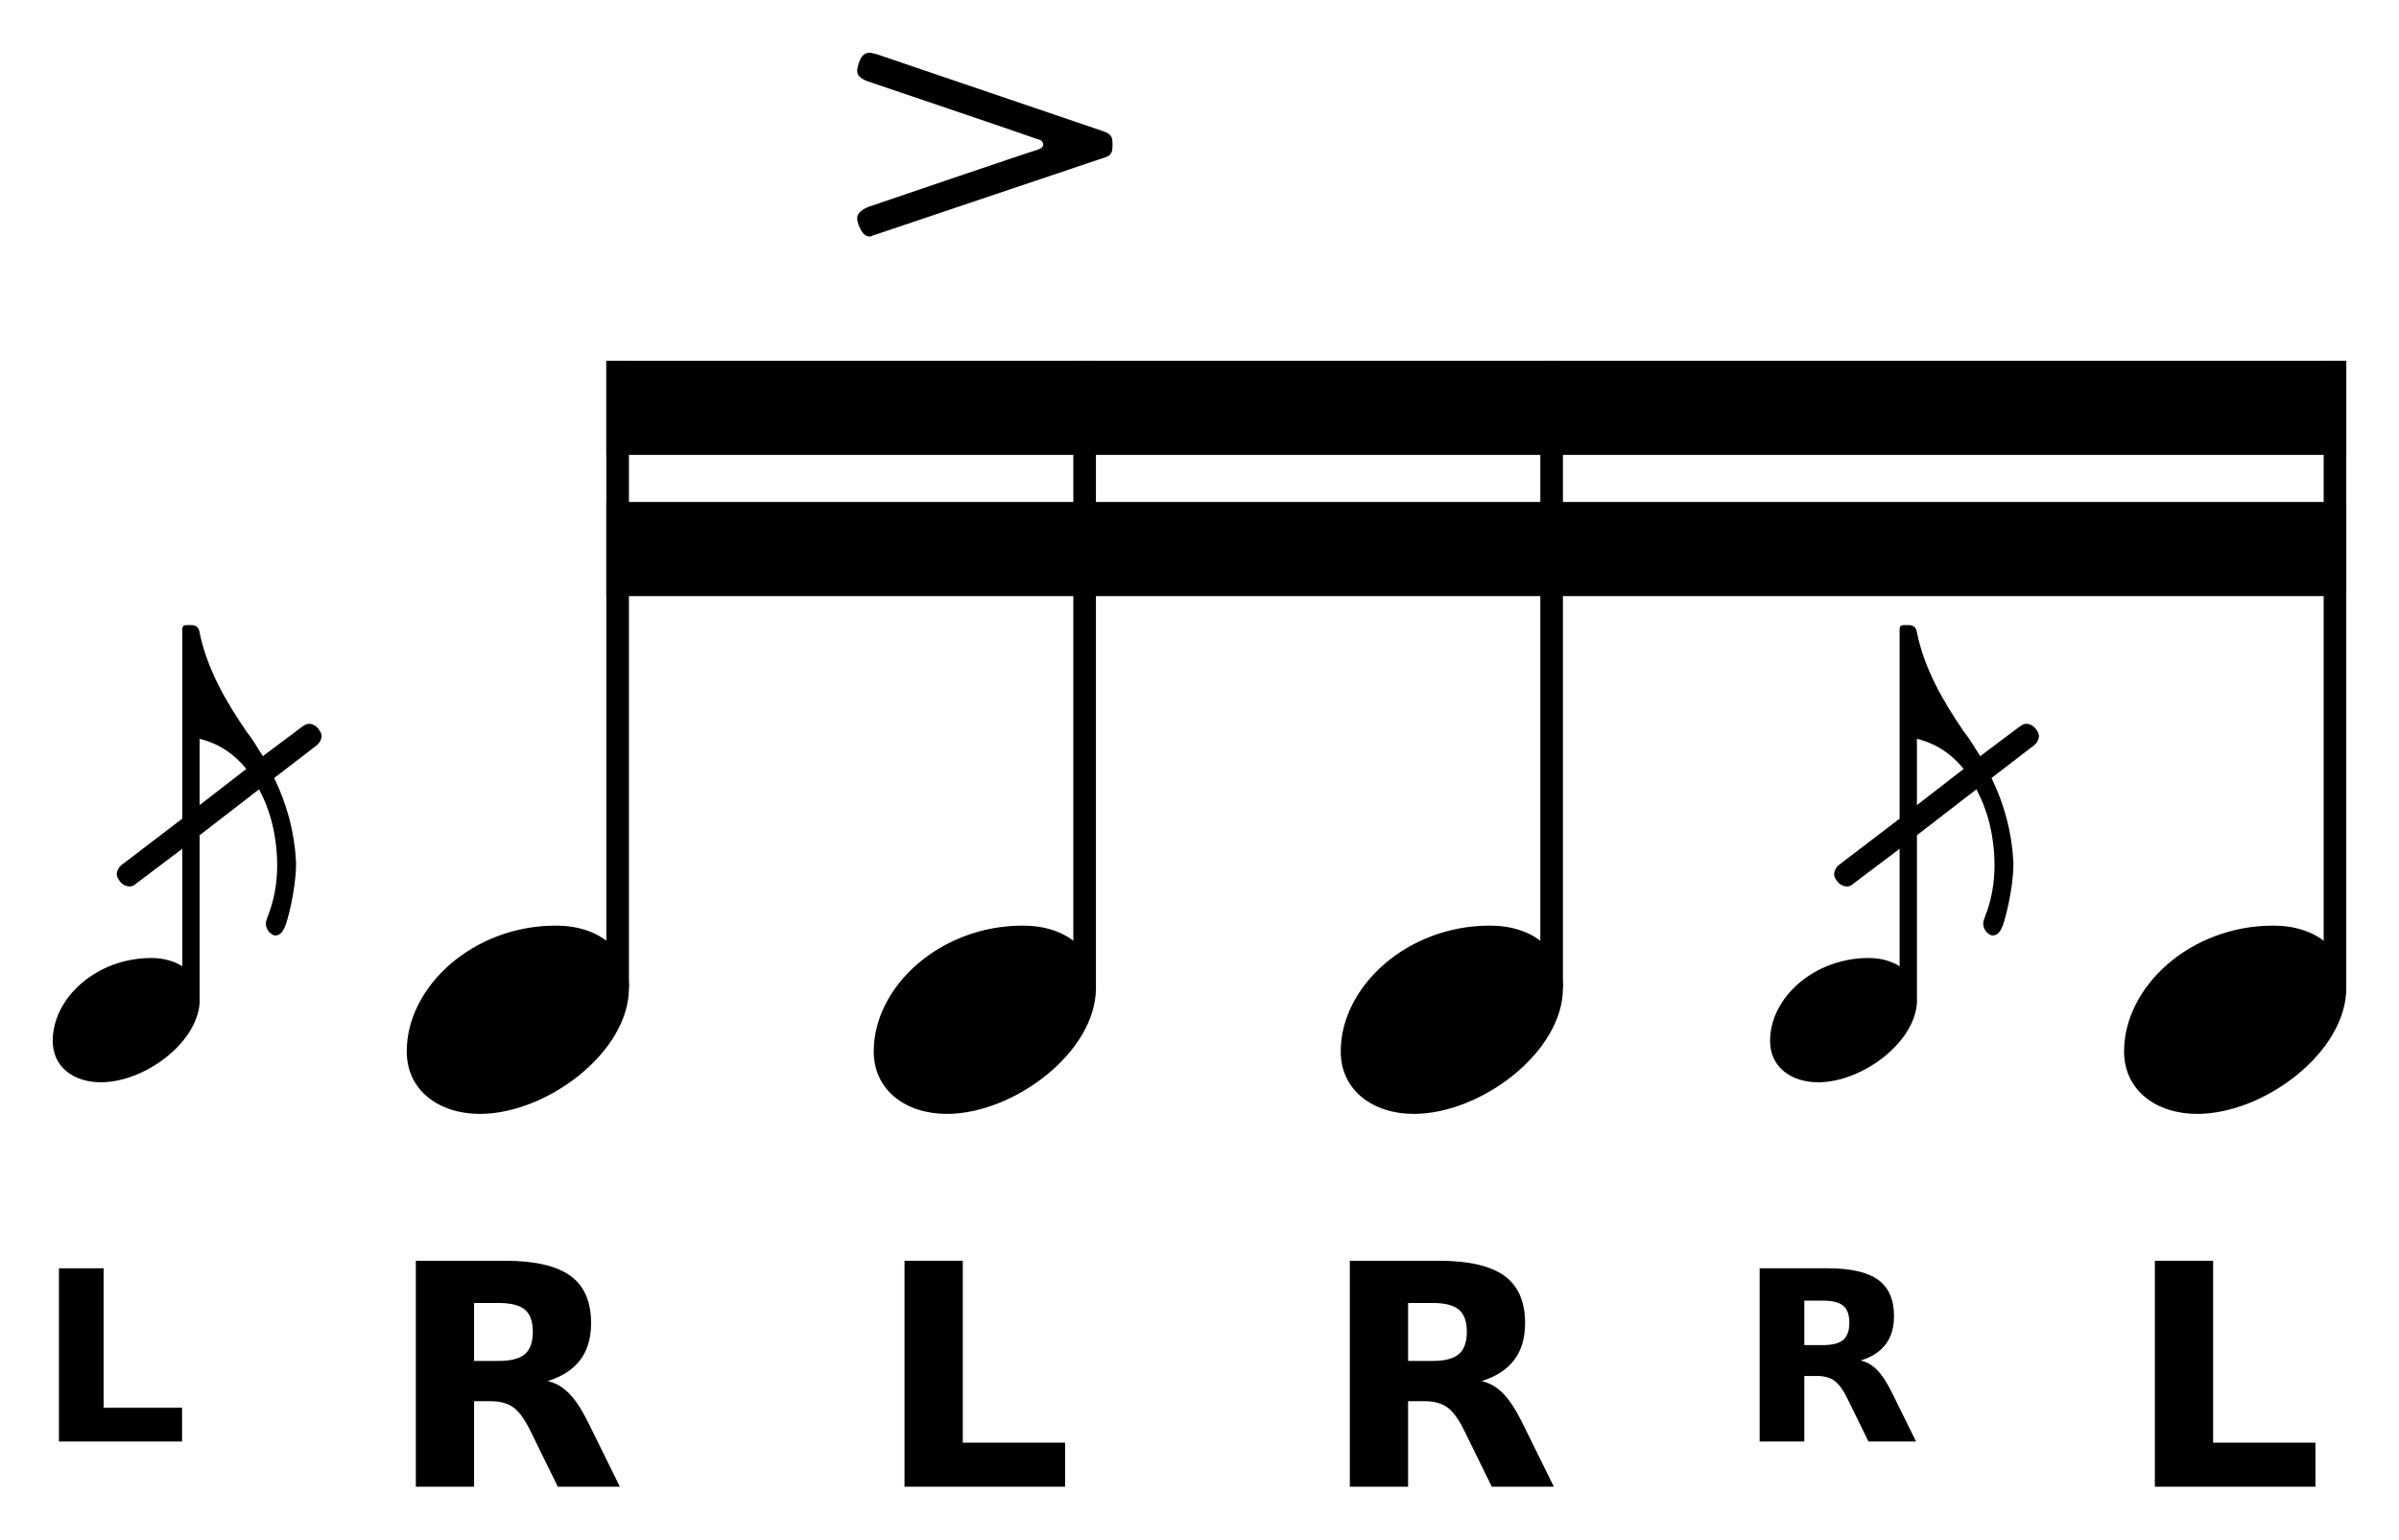
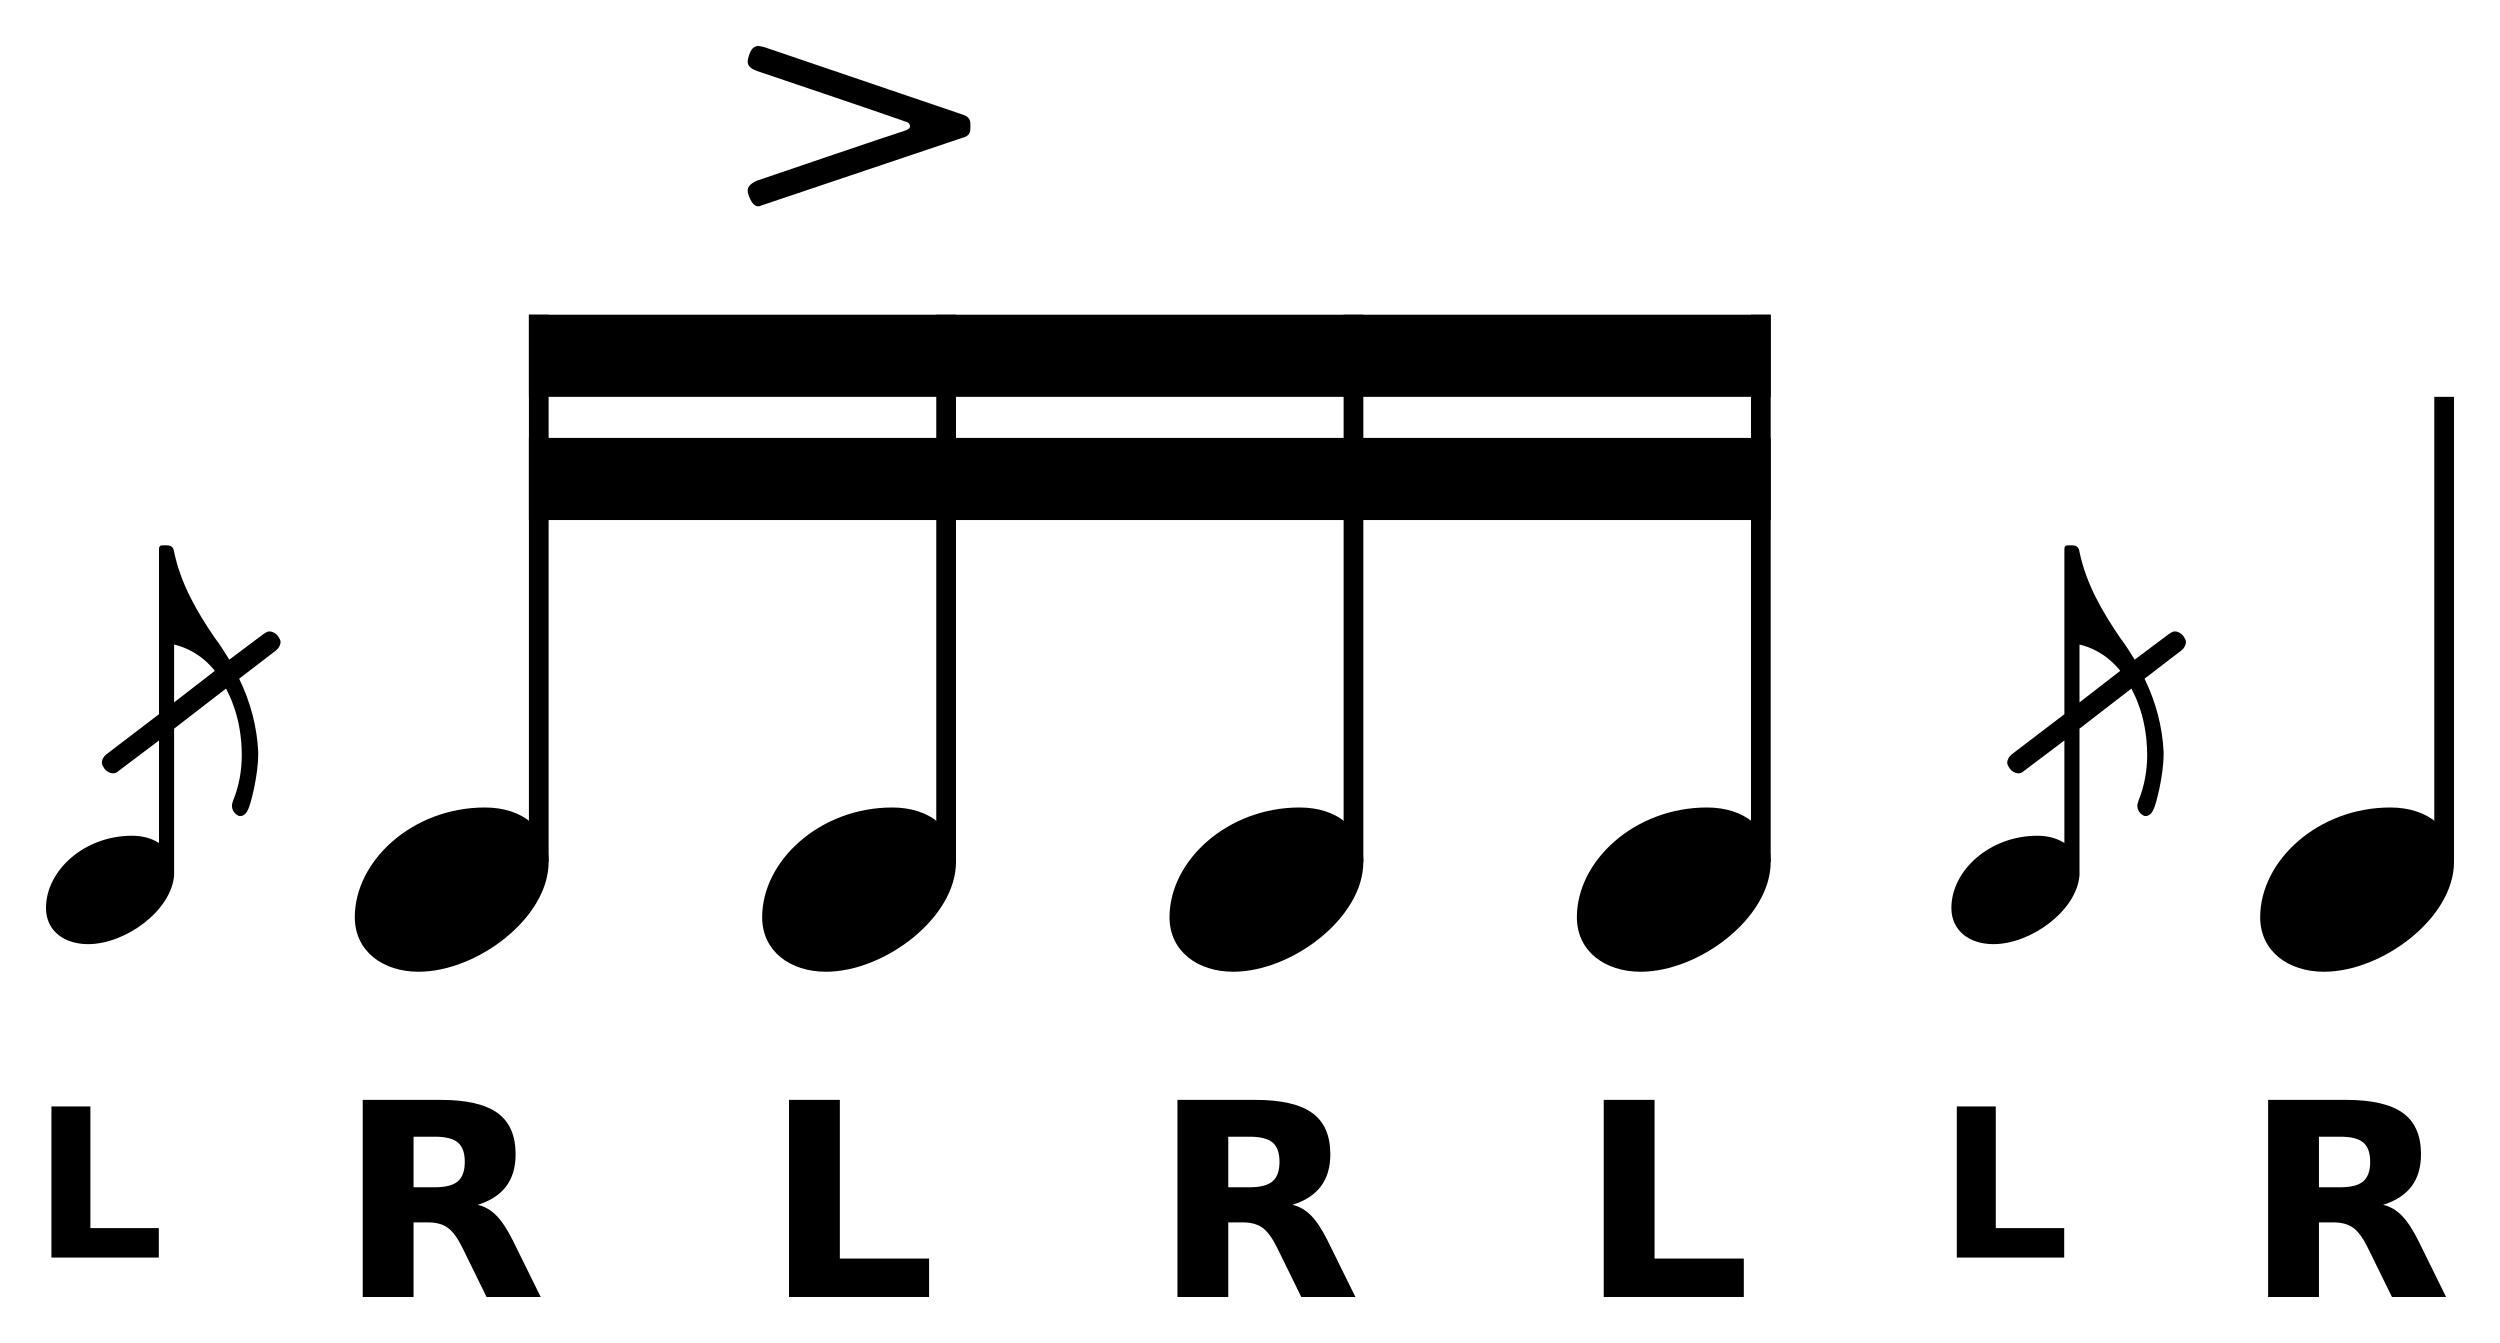
- <svg xmlns="http://www.w3.org/2000/svg" viewBox="-120 -1354 3185 2044" width="3185" height="2044" data-units-per-space="250" data-pas="23" data-rudiment="flamacue" data-family="Flam" role="img" aria-label="Flamacue (PAS 23)">
+ <svg xmlns="http://www.w3.org/2000/svg" viewBox="-120 -1354 3805 2044" width="3805" height="2044" data-units-per-space="250" data-pas="23" data-rudiment="flamacue" data-family="Flam" role="img" aria-label="Flamacue (PAS 23)">
  <g fill="currentColor">
    <path transform="translate(420 0) scale(1 -1)" d="M97 -125C186 -125 295 -43 295 42C295 93 255 125 198 125C88 125 0 44 0 -42C0 -94 43 -125 97 -125Z" />
    <rect x="685" y="-875" width="30" height="833" />
    <path transform="translate(-50 0) scale(1 -1)" d="M353 386C350 390 345 393 340 393C337 393 334 391 331 389L279 350C272 361 265 373 257 383C229 424 205 466 195 514C194 523 188 524 184 524H179C175 524 172 524 172 518V267L92 206C88 203 85 198 85 193C85 190 87 187 89 184C92 180 97 177 102 177C105 177 108 178 111 181L172 227V71C161 78 147 82 131 82C58 82 0 29 0 -28C0 -63 28 -83 64 -83C121 -83 191 -32 195 22V245L274 306C278 298 282 290 285 281C292 263 298 235 298 205C298 182 294 158 285 136C284 133 283 130 283 128C283 120 288 115 292 113C293 112 295 112 296 112C300 112 305 115 308 123C311 128 323 173 323 206V210C321 249 311 286 294 321L350 364C354 367 357 372 357 377C357 380 355 383 353 386ZM195 285V373C212 369 236 359 257 333Z" />
    <path transform="translate(-70.7 560) scale(0.1540522 -0.1540522)" d="M188 1493H573V291H1249V0H188Z" />
    <path transform="translate(394.3 620) scale(0.2009377 -0.2009377)" d="M735 831Q856 831 908.5 876.0Q961 921 961 1024Q961 1126 908.5 1170.0Q856 1214 735 1214H573V831ZM573 565V0H188V1493H776Q1071 1493 1208.5 1394.0Q1346 1295 1346 1081Q1346 933 1274.5 838.0Q1203 743 1059 698Q1138 680 1200.5 616.5Q1263 553 1327 424L1536 0H1126L944 371Q889 483 832.5 524.0Q776 565 682 565Z" />
    <path transform="translate(1040 0) scale(1 -1)" d="M97 -125C186 -125 295 -43 295 42C295 93 255 125 198 125C88 125 0 44 0 -42C0 -94 43 -125 97 -125Z" />
    <rect x="1305" y="-875" width="30" height="833" />
    <path transform="translate(1018 -1039) scale(1 -1)" d="M326 105C339 108 339 115 339 123C339 131 339 137 326 141L26 243C22 244 18 245 17 245C8 245 5 239 2 231C1 227 0 224 0 221C0 216 3 211 14 207C14 207 230 134 240 130C245 129 247 126 247 123C247 120 245 118 239 116C228 113 14 40 14 40C3 35 0 30 0 25C0 22 1 19 2 16C5 9 9 1 16 1C17 1 19 1 20 2Z" />
    <path transform="translate(1043.1 620) scale(0.2009377 -0.2009377)" d="M188 1493H573V291H1249V0H188Z" />
    <path transform="translate(1660 0) scale(1 -1)" d="M97 -125C186 -125 295 -43 295 42C295 93 255 125 198 125C88 125 0 44 0 -42C0 -94 43 -125 97 -125Z" />
    <rect x="1925" y="-875" width="30" height="833" />
    <path transform="translate(1634.3 620) scale(0.2009377 -0.2009377)" d="M735 831Q856 831 908.5 876.0Q961 921 961 1024Q961 1126 908.5 1170.0Q856 1214 735 1214H573V831ZM573 565V0H188V1493H776Q1071 1493 1208.5 1394.0Q1346 1295 1346 1081Q1346 933 1274.5 838.0Q1203 743 1059 698Q1138 680 1200.5 616.5Q1263 553 1327 424L1536 0H1126L944 371Q889 483 832.5 524.0Q776 565 682 565Z" />
-     <path transform="translate(2700 0) scale(1 -1)" d="M97 -125C186 -125 295 -43 295 42C295 93 255 125 198 125C88 125 0 44 0 -42C0 -94 43 -125 97 -125Z" />
-     <rect x="2965" y="-875" width="30" height="833" />
-     <path transform="translate(2230 0) scale(1 -1)" d="M353 386C350 390 345 393 340 393C337 393 334 391 331 389L279 350C272 361 265 373 257 383C229 424 205 466 195 514C194 523 188 524 184 524H179C175 524 172 524 172 518V267L92 206C88 203 85 198 85 193C85 190 87 187 89 184C92 180 97 177 102 177C105 177 108 178 111 181L172 227V71C161 78 147 82 131 82C58 82 0 29 0 -28C0 -63 28 -83 64 -83C121 -83 191 -32 195 22V245L274 306C278 298 282 290 285 281C292 263 298 235 298 205C298 182 294 158 285 136C284 133 283 130 283 128C283 120 288 115 292 113C293 112 295 112 296 112C300 112 305 115 308 123C311 128 323 173 323 206V210C321 249 311 286 294 321L350 364C354 367 357 372 357 377C357 380 355 383 353 386ZM195 285V373C212 369 236 359 257 333Z" />
-     <path transform="translate(2187.2 560) scale(0.1540522 -0.1540522)" d="M735 831Q856 831 908.5 876.0Q961 921 961 1024Q961 1126 908.5 1170.0Q856 1214 735 1214H573V831ZM573 565V0H188V1493H776Q1071 1493 1208.5 1394.0Q1346 1295 1346 1081Q1346 933 1274.5 838.0Q1203 743 1059 698Q1138 680 1200.5 616.5Q1263 553 1327 424L1536 0H1126L944 371Q889 483 832.5 524.0Q776 565 682 565Z" />
-     <path transform="translate(2703.1 620) scale(0.2009377 -0.2009377)" d="M188 1493H573V291H1249V0H188Z" />
-     <rect x="685" y="-875" width="2310" height="125" />
+     <path transform="translate(2280 0) scale(1 -1)" d="M97 -125C186 -125 295 -43 295 42C295 93 255 125 198 125C88 125 0 44 0 -42C0 -94 43 -125 97 -125Z" />
+     <rect x="2545" y="-875" width="30" height="833" />
+     <path transform="translate(2283.1 620) scale(0.2009377 -0.2009377)" d="M188 1493H573V291H1249V0H188Z" />
+     <rect x="685" y="-875" width="1890" height="125" />
    <rect x="685" y="-687.5" width="650" height="125" />
    <rect x="1305" y="-687.5" width="650" height="125" />
-     <rect x="1925" y="-687.5" width="1070" height="125" />
+     <rect x="1925" y="-687.5" width="650" height="125" />
+     <path transform="translate(3320 0) scale(1 -1)" d="M97 -125C186 -125 295 -43 295 42C295 93 255 125 198 125C88 125 0 44 0 -42C0 -94 43 -125 97 -125Z" />
+     <rect x="3585" y="-750" width="30" height="708" />
+     <path transform="translate(2850 0) scale(1 -1)" d="M353 386C350 390 345 393 340 393C337 393 334 391 331 389L279 350C272 361 265 373 257 383C229 424 205 466 195 514C194 523 188 524 184 524H179C175 524 172 524 172 518V267L92 206C88 203 85 198 85 193C85 190 87 187 89 184C92 180 97 177 102 177C105 177 108 178 111 181L172 227V71C161 78 147 82 131 82C58 82 0 29 0 -28C0 -63 28 -83 64 -83C121 -83 191 -32 195 22V245L274 306C278 298 282 290 285 281C292 263 298 235 298 205C298 182 294 158 285 136C284 133 283 130 283 128C283 120 288 115 292 113C293 112 295 112 296 112C300 112 305 115 308 123C311 128 323 173 323 206V210C321 249 311 286 294 321L350 364C354 367 357 372 357 377C357 380 355 383 353 386ZM195 285V373C212 369 236 359 257 333Z" />
+     <path transform="translate(2829.3 560) scale(0.1540522 -0.1540522)" d="M188 1493H573V291H1249V0H188Z" />
+     <path transform="translate(3294.3 620) scale(0.2009377 -0.2009377)" d="M735 831Q856 831 908.5 876.0Q961 921 961 1024Q961 1126 908.5 1170.0Q856 1214 735 1214H573V831ZM573 565V0H188V1493H776Q1071 1493 1208.5 1394.0Q1346 1295 1346 1081Q1346 933 1274.5 838.0Q1203 743 1059 698Q1138 680 1200.5 616.5Q1263 553 1327 424L1536 0H1126L944 371Q889 483 832.5 524.0Q776 565 682 565Z" />
  </g>
</svg>
